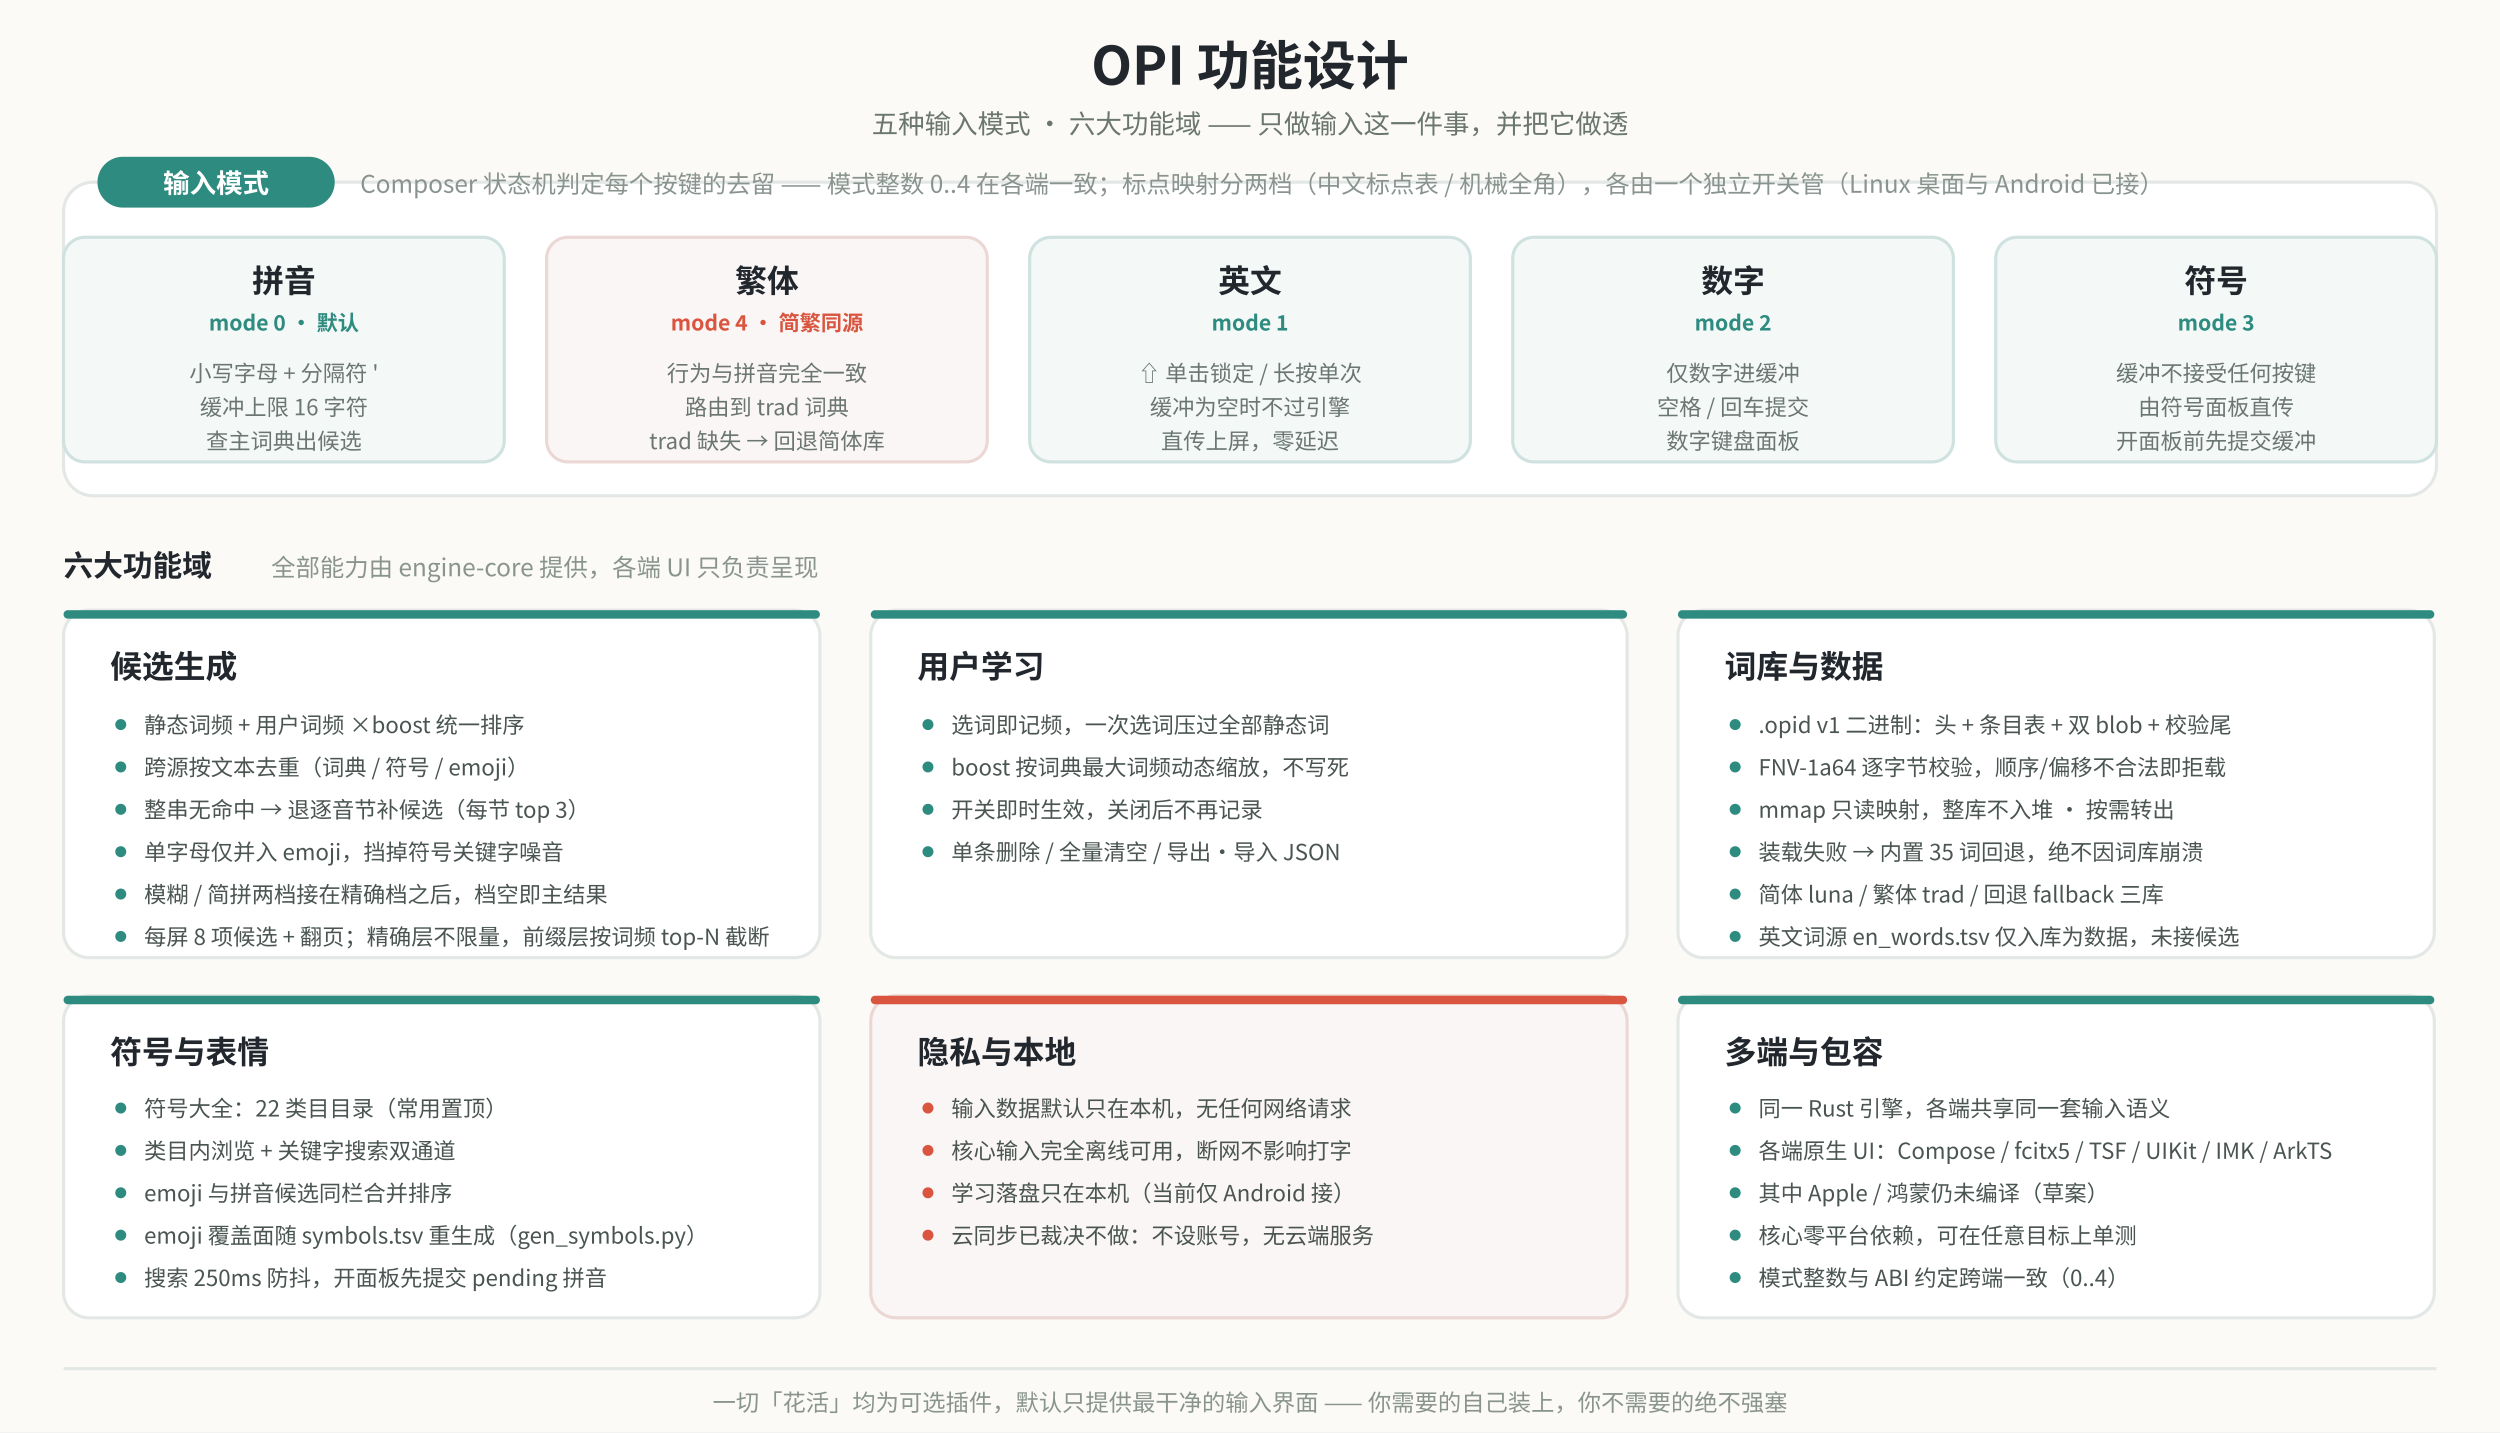
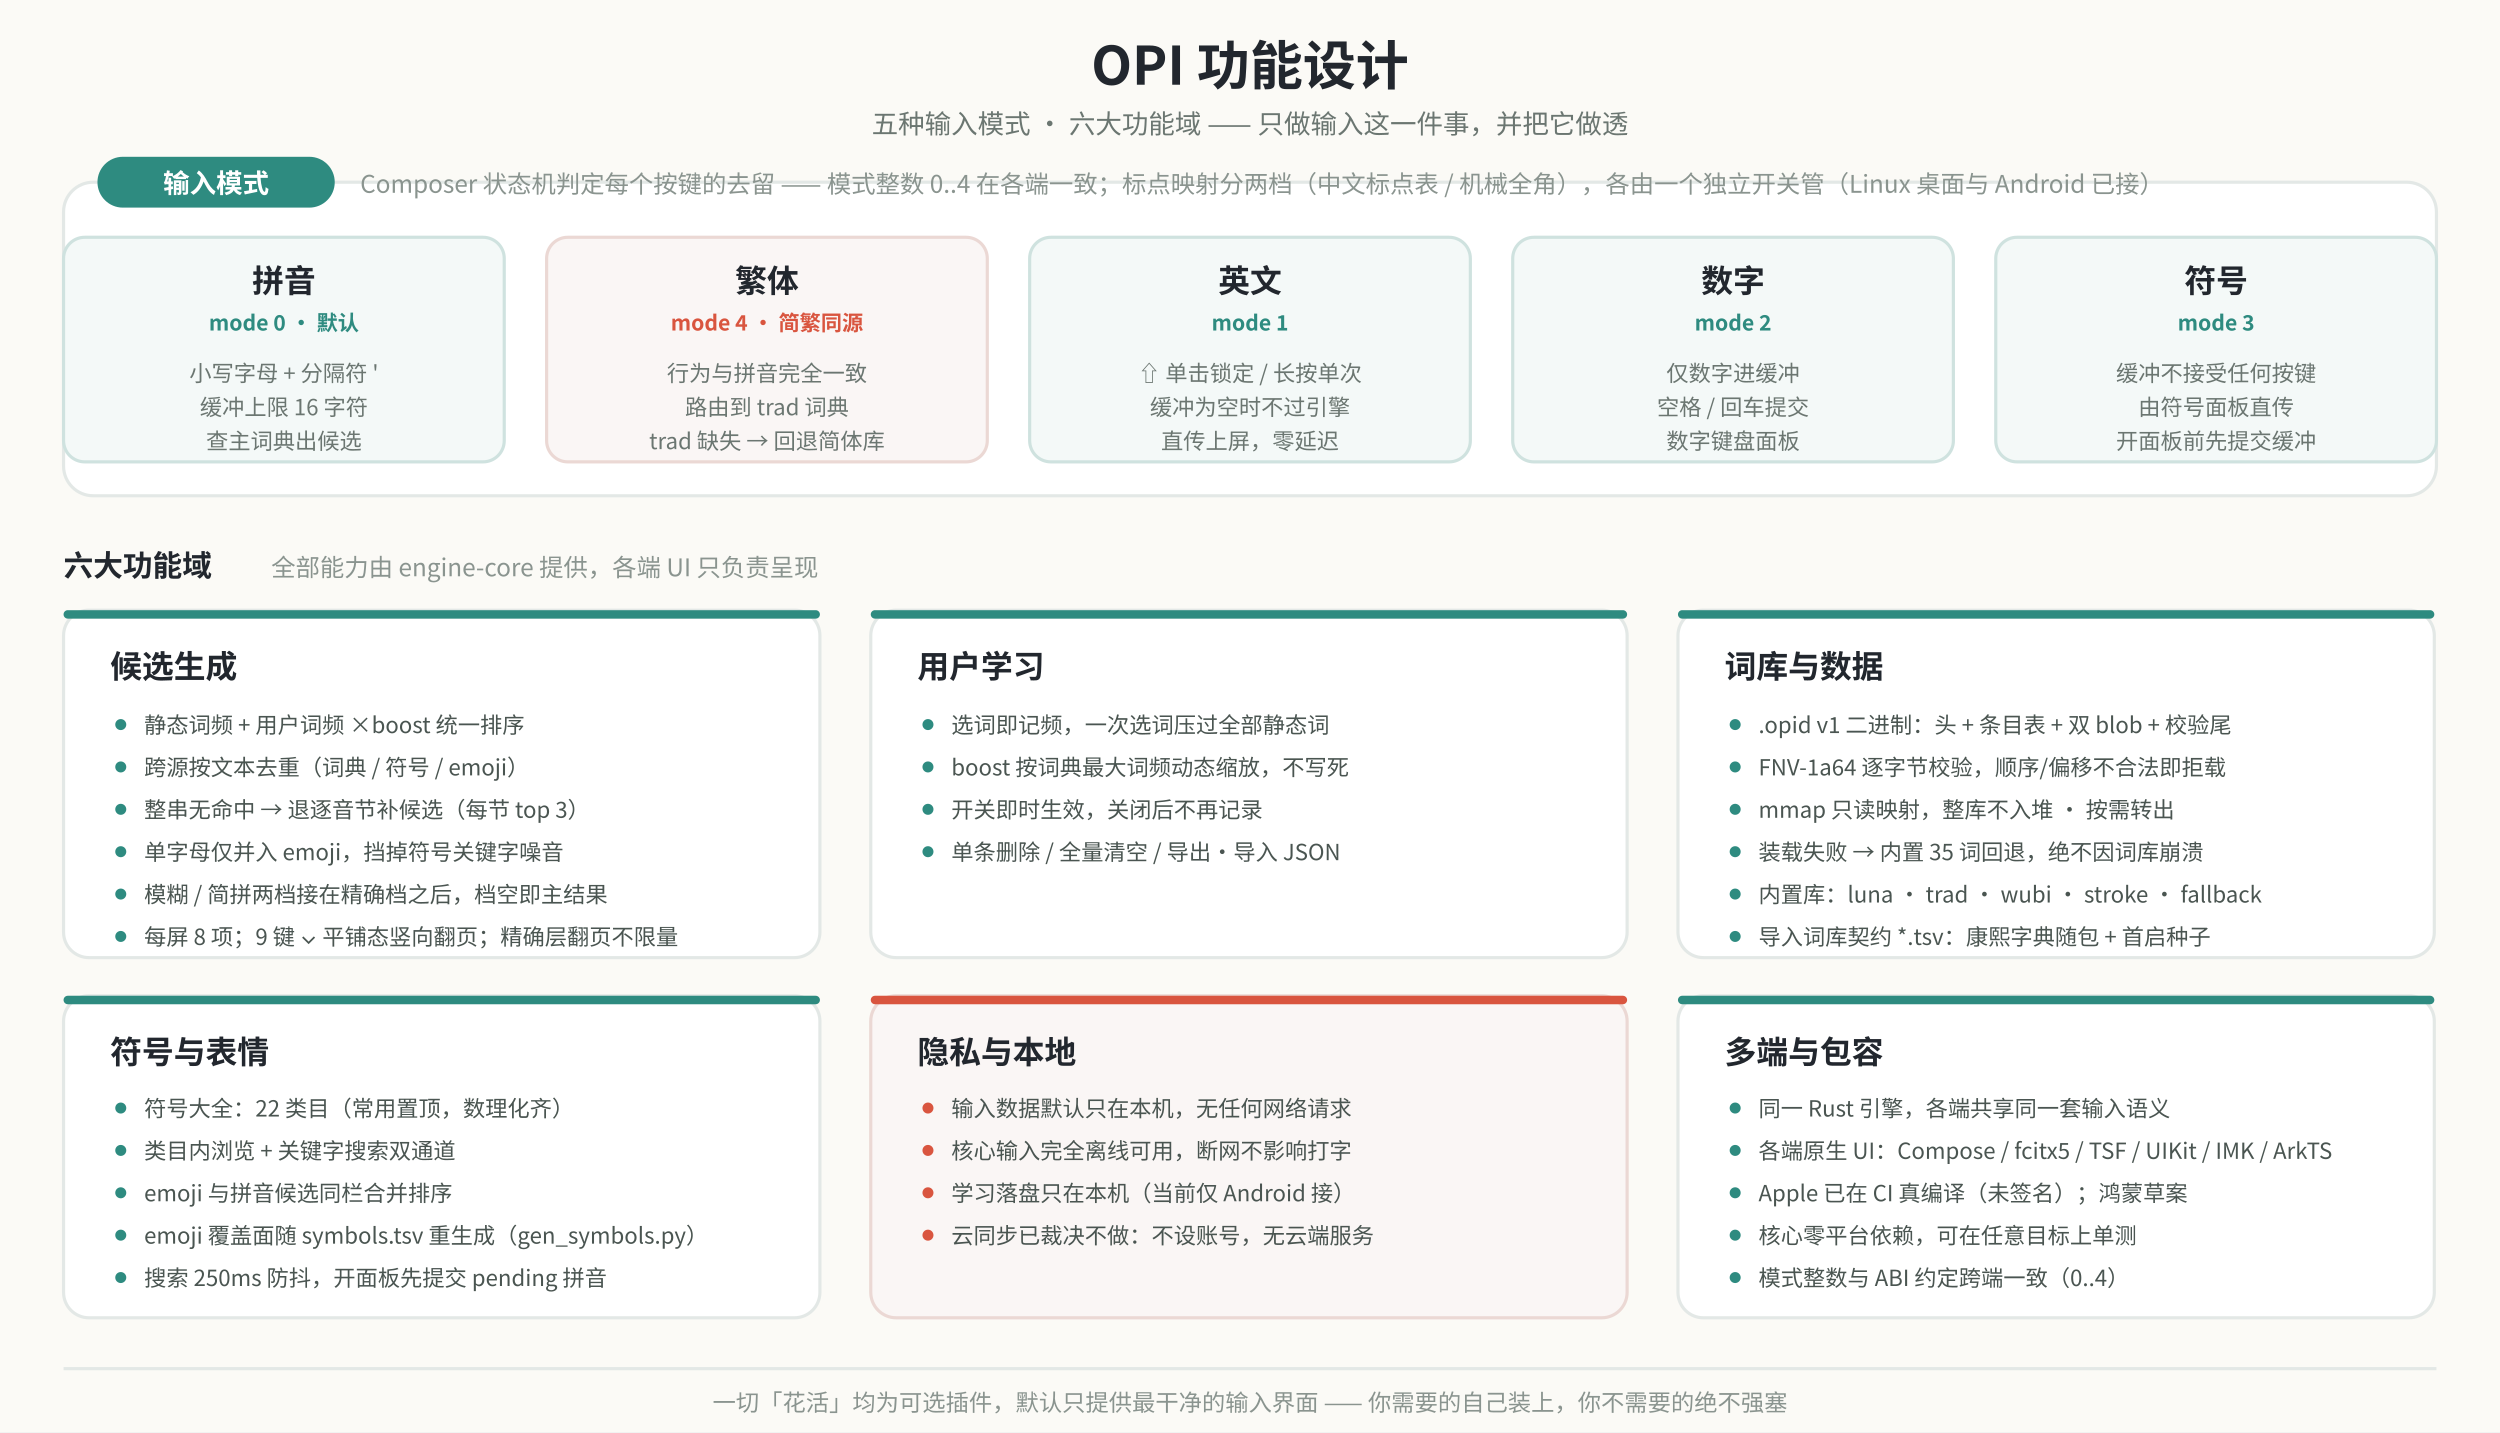
<svg xmlns="http://www.w3.org/2000/svg" viewBox="0 0 1180 676" width="1180" height="676" role="img" aria-labelledby="featTitle featDesc">
  <rect width="1180" height="676" fill="#FBFAF6" />
  <g font-family="'Noto Sans CJK SC','Source Han Sans SC','PingFang SC','Microsoft YaHei',-apple-system,'Segoe UI',sans-serif">
    <text x="590" y="40" text-anchor="middle" font-size="25" font-weight="700" fill="#22272E">OPI 功能设计</text>
    <text x="590" y="63" text-anchor="middle" font-size="12.5" fill="#6B7671">五种输入模式 · 六大功能域 —— 只做输入这一件事，并把它做透</text>
    <rect x="30" y="86" width="1120" height="148" rx="14" fill="#FFFFFF" stroke="#E3E8E6" stroke-width="1.5" />
    <rect x="46" y="74" width="112" height="24" rx="12" fill="#2E8B80" />
    <text x="102" y="91" text-anchor="middle" font-size="12.5" font-weight="700" fill="#FFFFFF">输入模式</text>
    <text x="170" y="91" font-size="11.5" fill="#8A948F">Composer 状态机判定每个按键的去留 —— 模式整数 0..4 在各端一致；标点映射分两档（中文标点表 / 机械全角），各由一个独立开关管（Linux 桌面与 Android 已接）</text>
    <g>
      <rect x="30" y="112" width="208" height="106" rx="10" fill="#F4F9F8" stroke="#CFE2DF" stroke-width="1.5" />
      <text x="134" y="138" text-anchor="middle" font-size="15" font-weight="700" fill="#22272E">拼音</text>
      <text x="134" y="156" text-anchor="middle" font-size="10" fill="#2E8B80" font-weight="700">mode 0 · 默认</text>
      <text x="134" y="180" text-anchor="middle" font-size="10.5" fill="#6B7671">小写字母 + 分隔符 '</text>
      <text x="134" y="196" text-anchor="middle" font-size="10.5" fill="#6B7671">缓冲上限 16 字符</text>
      <text x="134" y="212" text-anchor="middle" font-size="10.5" fill="#6B7671">查主词典出候选</text>
    </g>
    <g>
      <rect x="258" y="112" width="208" height="106" rx="10" fill="#FAF6F5" stroke="#EBD8D4" stroke-width="1.5" />
      <text x="362" y="138" text-anchor="middle" font-size="15" font-weight="700" fill="#22272E">繁体</text>
      <text x="362" y="156" text-anchor="middle" font-size="10" font-weight="700" fill="#D9553F">mode 4 · 简繁同源</text>
      <text x="362" y="180" text-anchor="middle" font-size="10.5" fill="#6B7671">行为与拼音完全一致</text>
      <text x="362" y="196" text-anchor="middle" font-size="10.5" fill="#6B7671">路由到 trad 词典</text>
      <text x="362" y="212" text-anchor="middle" font-size="10.5" fill="#6B7671">trad 缺失 → 回退简体库</text>
    </g>
    <g>
      <rect x="486" y="112" width="208" height="106" rx="10" fill="#F4F9F8" stroke="#CFE2DF" stroke-width="1.5" />
      <text x="590" y="138" text-anchor="middle" font-size="15" font-weight="700" fill="#22272E">英文</text>
      <text x="590" y="156" text-anchor="middle" font-size="10" font-weight="700" fill="#2E8B80">mode 1</text>
      <text x="590" y="180" text-anchor="middle" font-size="10.5" fill="#6B7671">⇧ 单击锁定 / 长按单次</text>
      <text x="590" y="196" text-anchor="middle" font-size="10.5" fill="#6B7671">缓冲为空时不过引擎</text>
      <text x="590" y="212" text-anchor="middle" font-size="10.5" fill="#6B7671">直传上屏，零延迟</text>
    </g>
    <g>
      <rect x="714" y="112" width="208" height="106" rx="10" fill="#F4F9F8" stroke="#CFE2DF" stroke-width="1.5" />
      <text x="818" y="138" text-anchor="middle" font-size="15" font-weight="700" fill="#22272E">数字</text>
      <text x="818" y="156" text-anchor="middle" font-size="10" font-weight="700" fill="#2E8B80">mode 2</text>
      <text x="818" y="180" text-anchor="middle" font-size="10.5" fill="#6B7671">仅数字进缓冲</text>
      <text x="818" y="196" text-anchor="middle" font-size="10.5" fill="#6B7671">空格 / 回车提交</text>
      <text x="818" y="212" text-anchor="middle" font-size="10.5" fill="#6B7671">数字键盘面板</text>
    </g>
    <g>
      <rect x="942" y="112" width="208" height="106" rx="10" fill="#F4F9F8" stroke="#CFE2DF" stroke-width="1.5" />
      <text x="1046" y="138" text-anchor="middle" font-size="15" font-weight="700" fill="#22272E">符号</text>
      <text x="1046" y="156" text-anchor="middle" font-size="10" font-weight="700" fill="#2E8B80">mode 3</text>
      <text x="1046" y="180" text-anchor="middle" font-size="10.5" fill="#6B7671">缓冲不接受任何按键</text>
      <text x="1046" y="196" text-anchor="middle" font-size="10.5" fill="#6B7671">由符号面板直传</text>
      <text x="1046" y="212" text-anchor="middle" font-size="10.5" fill="#6B7671">开面板前先提交缓冲</text>
    </g>
    <text x="30" y="272" font-size="14" font-weight="700" fill="#22272E">六大功能域</text>
    <text x="128" y="272" font-size="11.5" fill="#8A948F">全部能力由 engine-core 提供，各端 UI 只负责呈现</text>
    <rect x="30" y="288" width="357" height="164" rx="12" fill="#FFFFFF" stroke="#E3E8E6" stroke-width="1.5" />
    <rect x="30" y="288" width="357" height="4" rx="2" fill="#2E8B80" />
    <text x="52" y="320" font-size="15" font-weight="700" fill="#22272E">候选生成</text>
    <g fill="#2E8B80">
      <circle cx="57" cy="342" r="2.6" />
      <circle cx="57" cy="362" r="2.6" />
      <circle cx="57" cy="382" r="2.6" />
      <circle cx="57" cy="402" r="2.6" />
      <circle cx="57" cy="422" r="2.6" />
      <circle cx="57" cy="442" r="2.6" />
    </g>
    <g font-size="10.5" fill="#4A5551">
      <text x="68" y="346">静态词频 + 用户词频 ×boost 统一排序</text>
      <text x="68" y="366">跨源按文本去重（词典 / 符号 / emoji）</text>
      <text x="68" y="386">整串无命中 → 退逐音节补候选（每节 top 3）</text>
      <text x="68" y="406">单字母仅并入 emoji，挡掉符号关键字噪音</text>
      <text x="68" y="426">模糊 / 简拼两档接在精确档之后，档空即主结果</text>
-       <text x="68" y="446">每屏 8 项候选 + 翻页；精确层不限量，前缀层按词频 top-N 截断</text>
+       <text x="68" y="446">每屏 8 项；9 键 ⌄ 平铺态竖向翻页；精确层翻页不限量</text>
    </g>
    <rect x="411" y="288" width="357" height="164" rx="12" fill="#FFFFFF" stroke="#E3E8E6" stroke-width="1.5" />
    <rect x="411" y="288" width="357" height="4" rx="2" fill="#2E8B80" />
    <text x="433" y="320" font-size="15" font-weight="700" fill="#22272E">用户学习</text>
    <g fill="#2E8B80">
      <circle cx="438" cy="342" r="2.6" />
      <circle cx="438" cy="362" r="2.6" />
      <circle cx="438" cy="382" r="2.6" />
      <circle cx="438" cy="402" r="2.6" />
    </g>
    <g font-size="10.5" fill="#4A5551">
      <text x="449" y="346">选词即记频，一次选词压过全部静态词</text>
      <text x="449" y="366">boost 按词典最大词频动态缩放，不写死</text>
      <text x="449" y="386">开关即时生效，关闭后不再记录</text>
      <text x="449" y="406">单条删除 / 全量清空 / 导出·导入 JSON</text>
    </g>
    <rect x="792" y="288" width="357" height="164" rx="12" fill="#FFFFFF" stroke="#E3E8E6" stroke-width="1.5" />
    <rect x="792" y="288" width="357" height="4" rx="2" fill="#2E8B80" />
    <text x="814" y="320" font-size="15" font-weight="700" fill="#22272E">词库与数据</text>
    <g fill="#2E8B80">
      <circle cx="819" cy="342" r="2.6" />
      <circle cx="819" cy="362" r="2.6" />
      <circle cx="819" cy="382" r="2.6" />
      <circle cx="819" cy="402" r="2.6" />
      <circle cx="819" cy="422" r="2.6" />
      <circle cx="819" cy="442" r="2.6" />
    </g>
    <g font-size="10.5" fill="#4A5551">
      <text x="830" y="346">.opid v1 二进制：头 + 条目表 + 双 blob + 校验尾</text>
      <text x="830" y="366">FNV-1a64 逐字节校验，顺序/偏移不合法即拒载</text>
      <text x="830" y="386">mmap 只读映射，整库不入堆 · 按需转出</text>
      <text x="830" y="406">装载失败 → 内置 35 词回退，绝不因词库崩溃</text>
-       <text x="830" y="426">简体 luna / 繁体 trad / 回退 fallback 三库</text>
-       <text x="830" y="446">英文词源 en_words.tsv 仅入库为数据，未接候选</text>
+       <text x="830" y="426">内置库：luna · trad · wubi · stroke · fallback</text>
+       <text x="830" y="446">导入词库契约 *.tsv：康熙字典随包 + 首启种子</text>
    </g>
    <rect x="30" y="470" width="357" height="152" rx="12" fill="#FFFFFF" stroke="#E3E8E6" stroke-width="1.5" />
    <rect x="30" y="470" width="357" height="4" rx="2" fill="#2E8B80" />
    <text x="52" y="502" font-size="15" font-weight="700" fill="#22272E">符号与表情</text>
    <g fill="#2E8B80">
      <circle cx="57" cy="523" r="2.6" />
      <circle cx="57" cy="543" r="2.6" />
      <circle cx="57" cy="563" r="2.6" />
      <circle cx="57" cy="583" r="2.6" />
      <circle cx="57" cy="603" r="2.6" />
    </g>
    <g font-size="10.5" fill="#4A5551">
-       <text x="68" y="527">符号大全：22 类目目录（常用置顶）</text>
+       <text x="68" y="527">符号大全：22 类目（常用置顶，数理化齐）</text>
      <text x="68" y="547">类目内浏览 + 关键字搜索双通道</text>
      <text x="68" y="567">emoji 与拼音候选同栏合并排序</text>
      <text x="68" y="587">emoji 覆盖面随 symbols.tsv 重生成（gen_symbols.py）</text>
      <text x="68" y="607">搜索 250ms 防抖，开面板先提交 pending 拼音</text>
    </g>
    <rect x="411" y="470" width="357" height="152" rx="12" fill="#FAF6F5" stroke="#EBD8D4" stroke-width="1.5" />
    <rect x="411" y="470" width="357" height="4" rx="2" fill="#D9553F" />
    <text x="433" y="502" font-size="15" font-weight="700" fill="#22272E">隐私与本地</text>
    <g fill="#D9553F">
      <circle cx="438" cy="523" r="2.6" />
      <circle cx="438" cy="543" r="2.6" />
      <circle cx="438" cy="563" r="2.6" />
      <circle cx="438" cy="583" r="2.6" />
    </g>
    <g font-size="10.5" fill="#4A5551">
      <text x="449" y="527">输入数据默认只在本机，无任何网络请求</text>
      <text x="449" y="547">核心输入完全离线可用，断网不影响打字</text>
      <text x="449" y="567">学习落盘只在本机（当前仅 Android 接）</text>
      <text x="449" y="587">云同步已裁决不做：不设账号，无云端服务</text>
    </g>
    <rect x="792" y="470" width="357" height="152" rx="12" fill="#FFFFFF" stroke="#E3E8E6" stroke-width="1.5" />
    <rect x="792" y="470" width="357" height="4" rx="2" fill="#2E8B80" />
    <text x="814" y="502" font-size="15" font-weight="700" fill="#22272E">多端与包容</text>
    <g fill="#2E8B80">
      <circle cx="819" cy="523" r="2.6" />
      <circle cx="819" cy="543" r="2.6" />
      <circle cx="819" cy="563" r="2.6" />
      <circle cx="819" cy="583" r="2.6" />
      <circle cx="819" cy="603" r="2.6" />
    </g>
    <g font-size="10.5" fill="#4A5551">
      <text x="830" y="527">同一 Rust 引擎，各端共享同一套输入语义</text>
      <text x="830" y="547">各端原生 UI：Compose / fcitx5 / TSF / UIKit / IMK / ArkTS</text>
-       <text x="830" y="567">其中 Apple / 鸿蒙仍未编译（草案）</text>
+       <text x="830" y="567">Apple 已在 CI 真编译（未签名）；鸿蒙草案</text>
      <text x="830" y="587">核心零平台依赖，可在任意目标上单测</text>
      <text x="830" y="607">模式整数与 ABI 约定跨端一致（0..4）</text>
    </g>
    <line x1="30" y1="646" x2="1150" y2="646" stroke="#E3E8E6" stroke-width="1.5" />
    <text x="590" y="666" text-anchor="middle" font-size="11" fill="#8A948F">一切「花活」均为可选插件，默认只提供最干净的输入界面 —— 你需要的自己装上，你不需要的绝不强塞</text>
  </g>
</svg>
